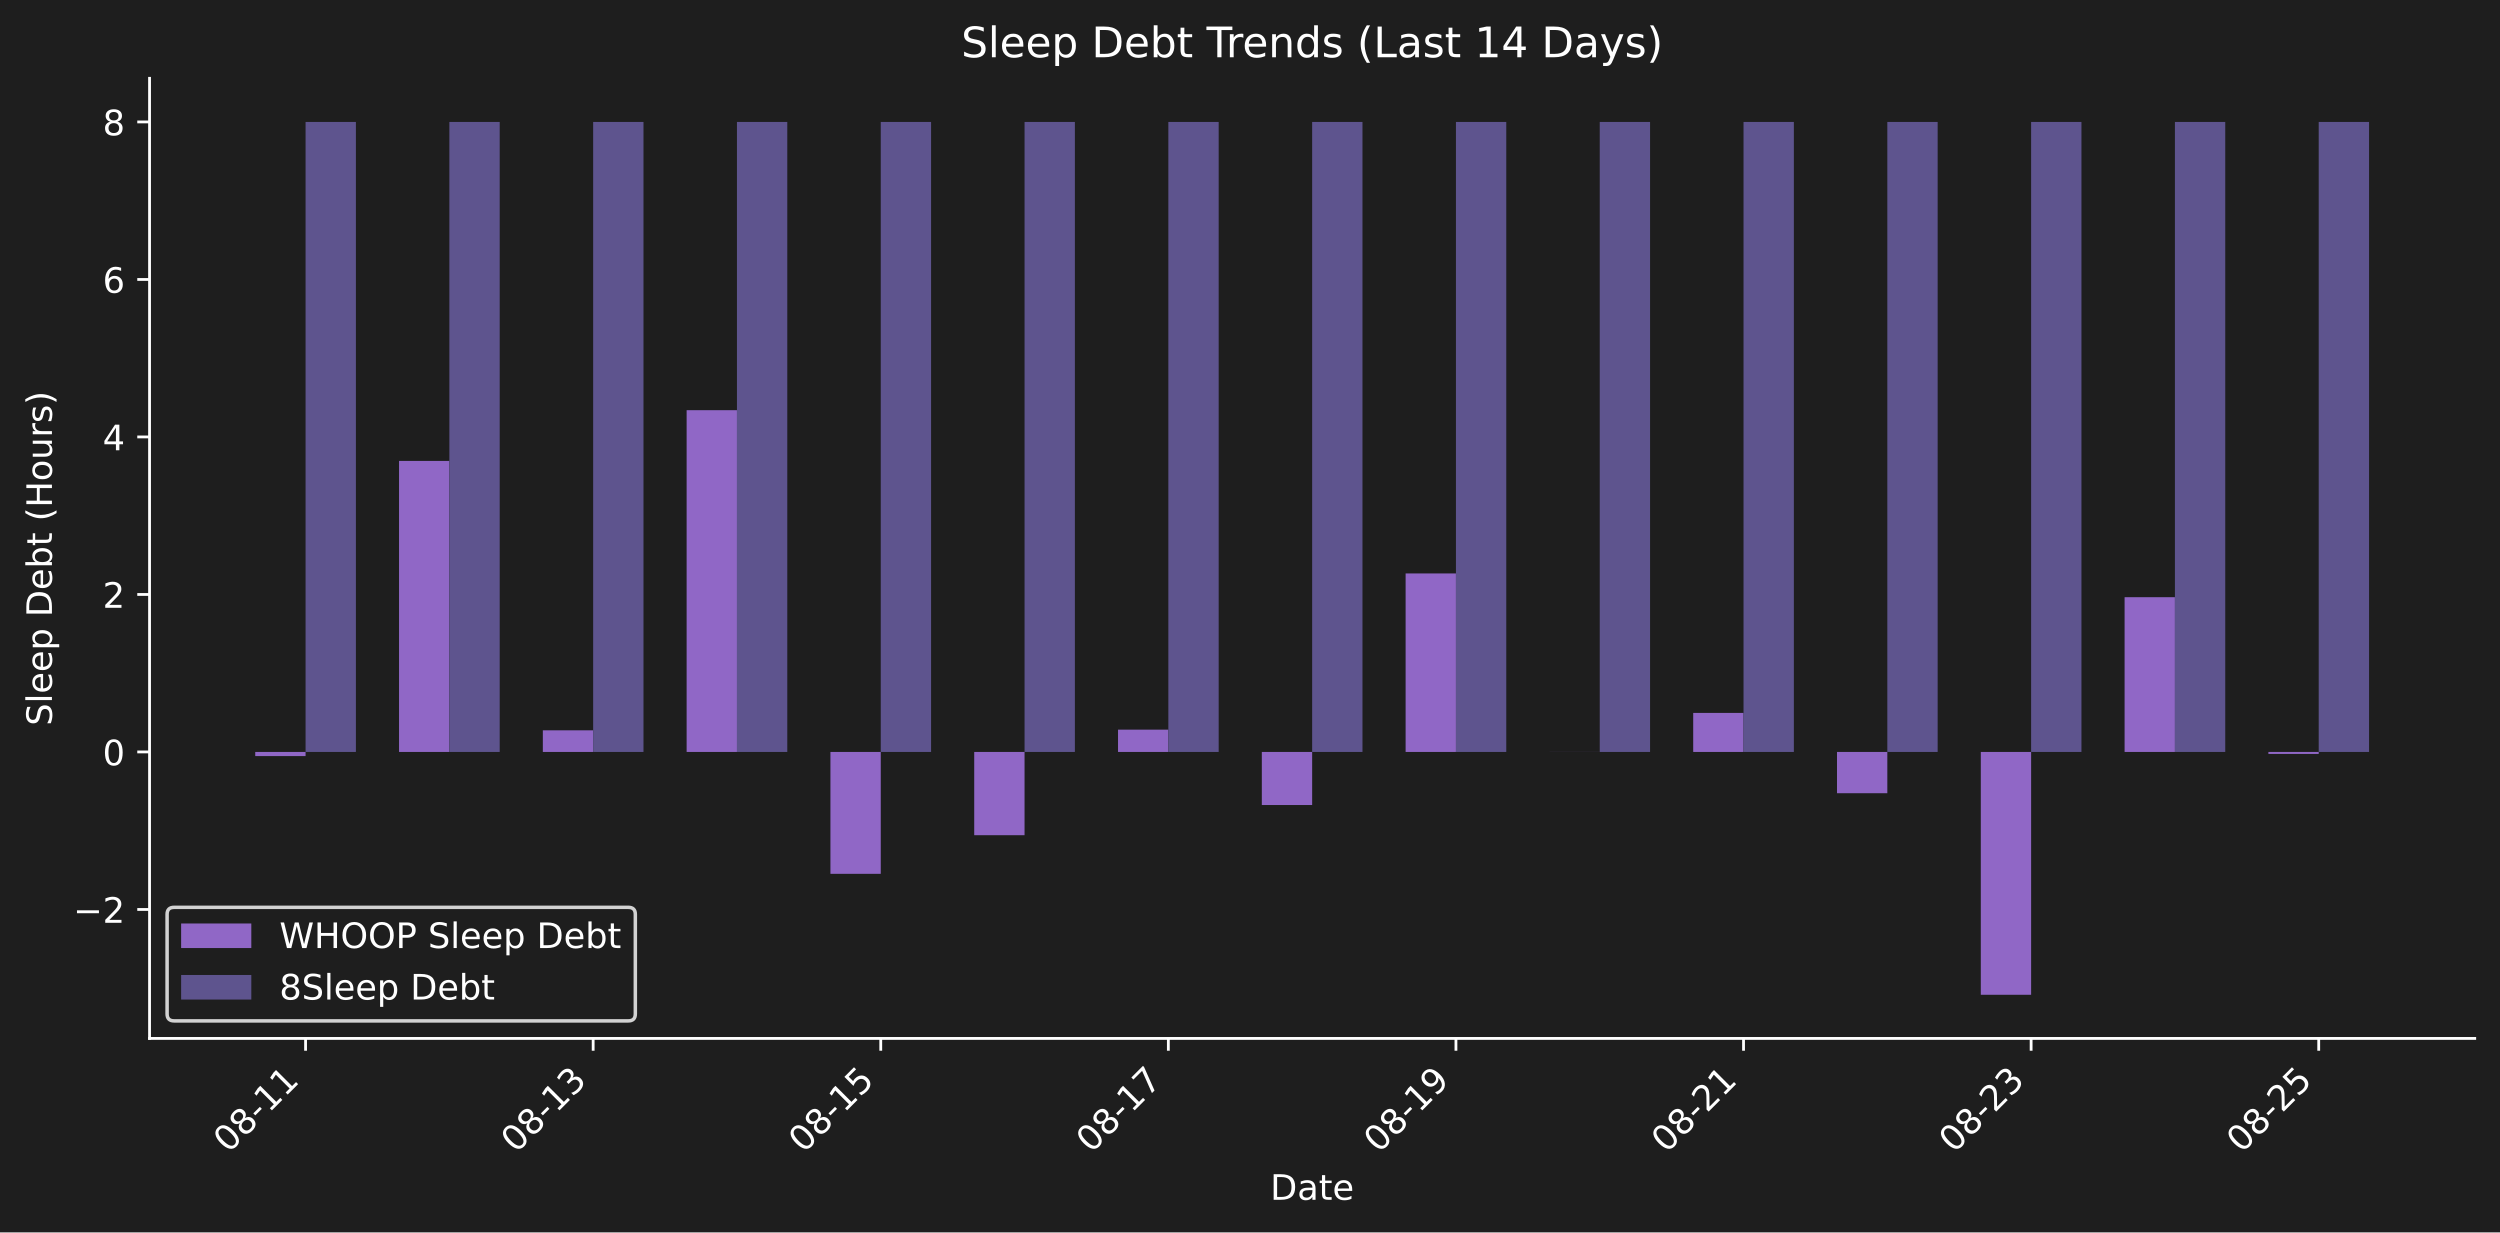
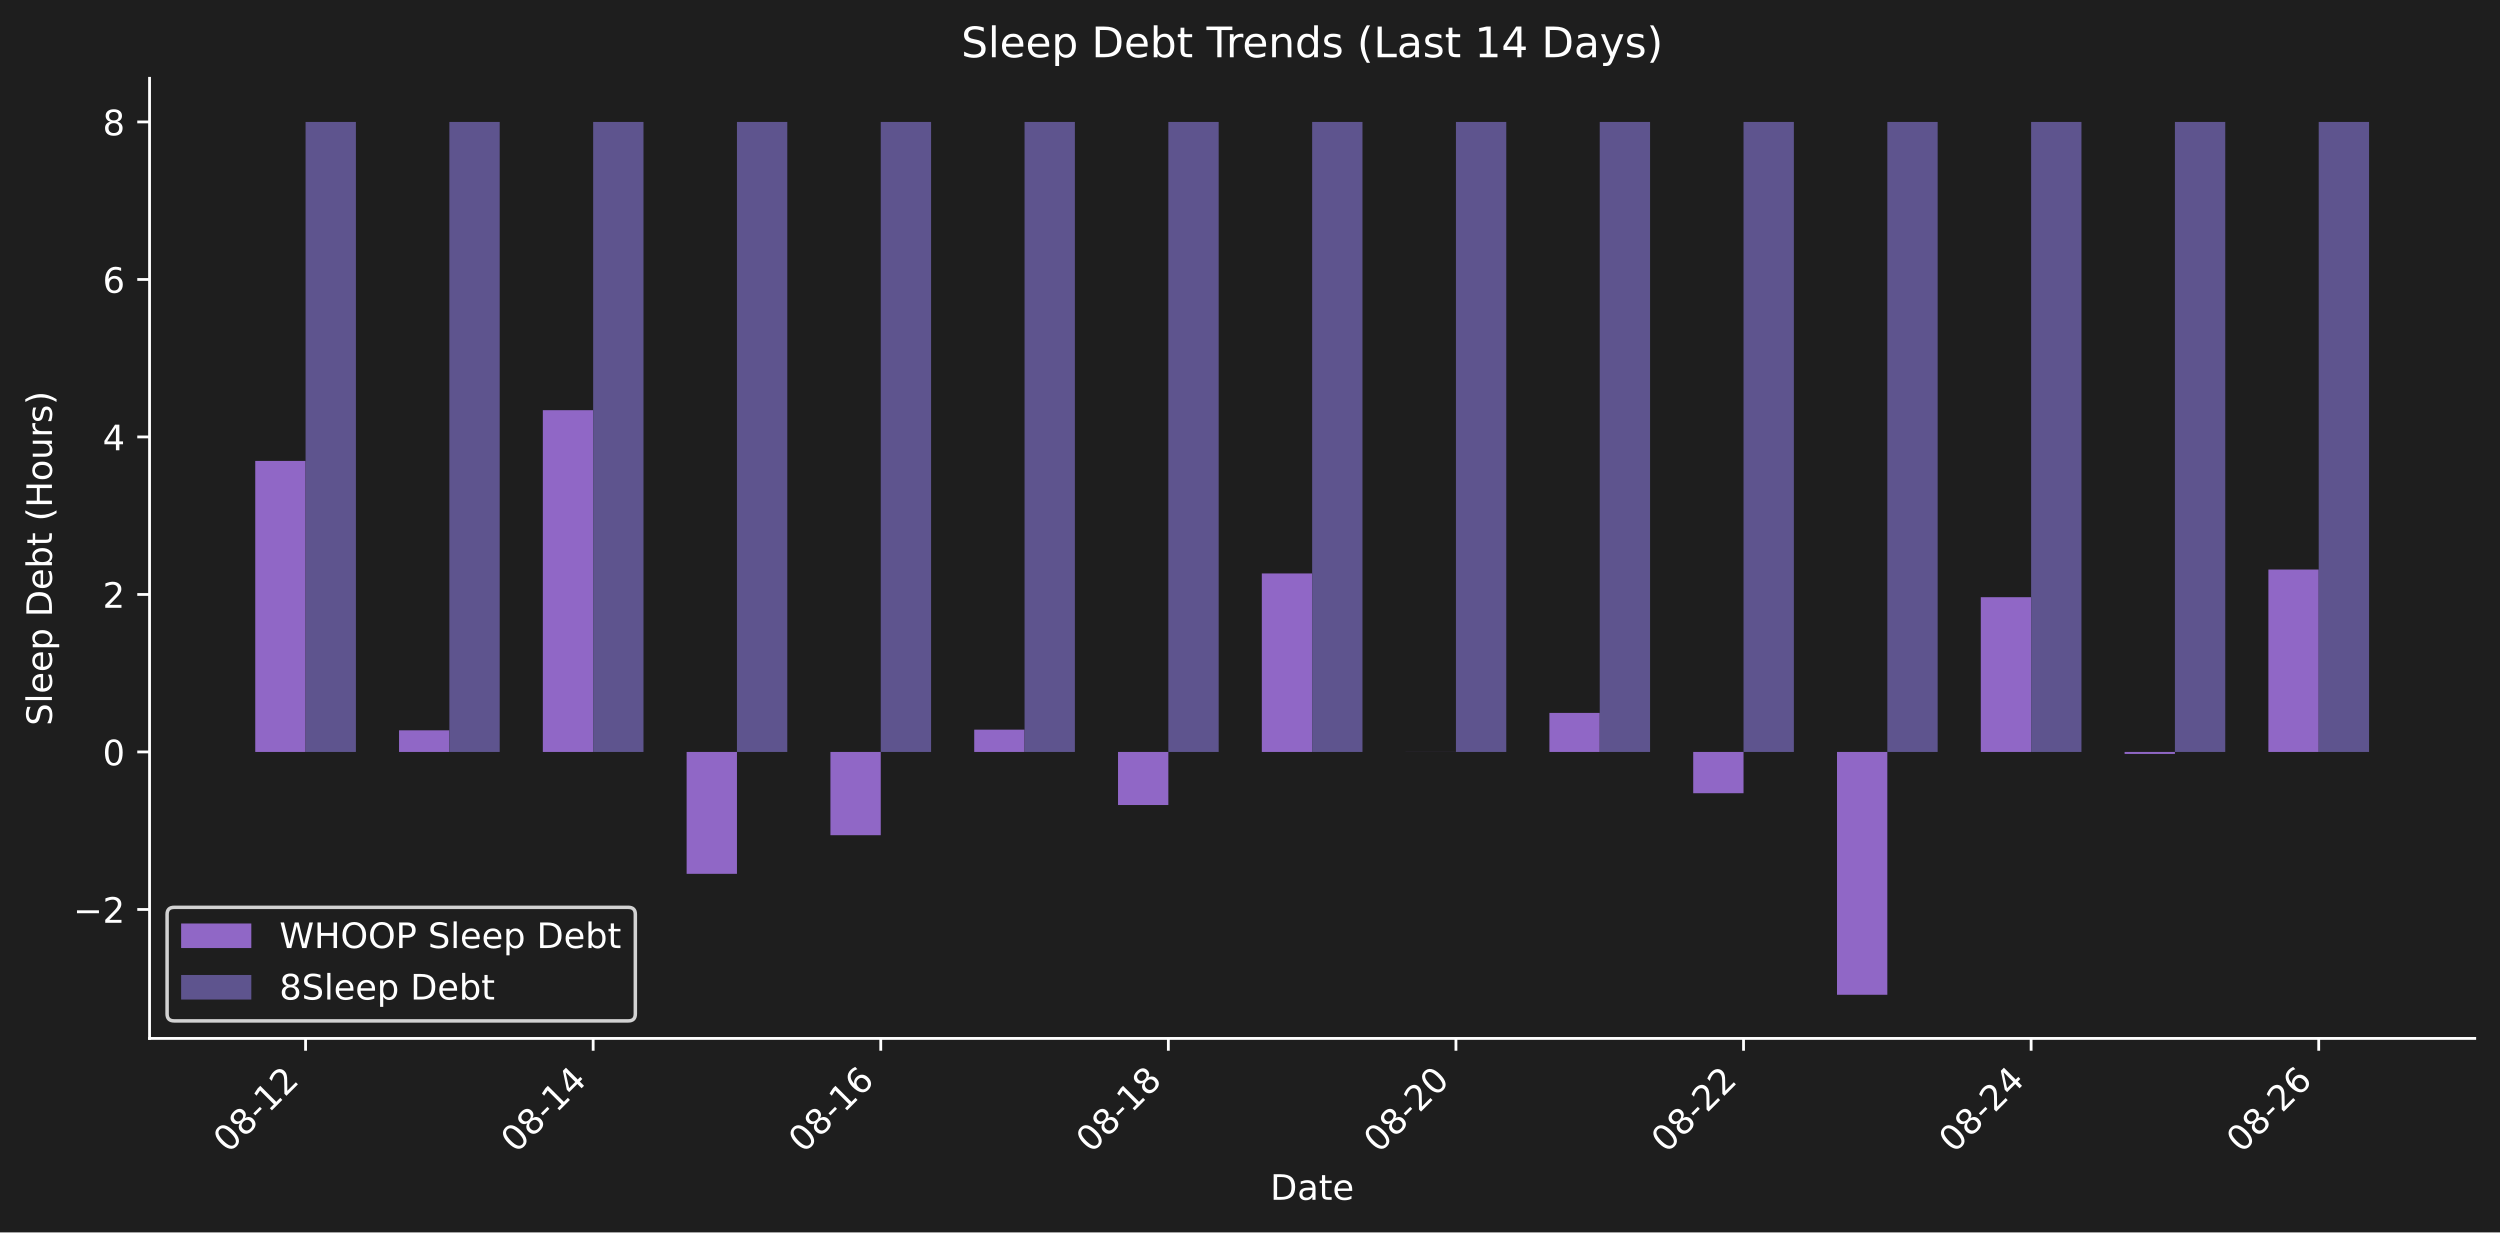
<svg xmlns="http://www.w3.org/2000/svg" xmlns:xlink="http://www.w3.org/1999/xlink" width="712.47pt" height="351.207pt" viewBox="0 0 712.47 351.207" version="1.1">
  <defs>
    <style type="text/css">*{stroke-linejoin: round; stroke-linecap: butt}</style>
  </defs>
  <g id="figure_1">
    <g id="patch_1">
      <path d="M 0 351.207  L 712.47 351.207  L 712.47 0  L 0 0  z " style="fill: #1e1e1e" />
    </g>
    <g id="axes_1">
      <g id="patch_2">
        <path d="M 42.62 295.939  L 705.27 295.939  L 705.27 22.318  L 42.62 22.318  L 42.62 295.939  z " style="fill: none" />
      </g>
      <g id="patch_3">
-         <path d="M 72.741 214.295  L 87.084 214.295  L 87.084 215.473  L 72.741 215.473  z " clip-path="url(#p5f8bb33714)" style="fill: #9067c6" />
+         <path d="M 72.741 214.295  L 87.084 214.295  L 87.084 131.355  L 72.741 131.355  z " clip-path="url(#pcb6e1be2d8)" style="fill: #9067c6" />
      </g>
      <g id="patch_4">
-         <path d="M 113.721 214.295  L 128.064 214.295  L 128.064 131.355  L 113.721 131.355  z " clip-path="url(#p5f8bb33714)" style="fill: #9067c6" />
+         <path d="M 113.721 214.295  L 128.064 214.295  L 128.064 208.131  L 113.721 208.131  z " clip-path="url(#pcb6e1be2d8)" style="fill: #9067c6" />
      </g>
      <g id="patch_5">
-         <path d="M 154.701 214.295  L 169.044 214.295  L 169.044 208.131  L 154.701 208.131  z " clip-path="url(#p5f8bb33714)" style="fill: #9067c6" />
+         <path d="M 154.701 214.295  L 169.044 214.295  L 169.044 116.898  L 154.701 116.898  z " clip-path="url(#pcb6e1be2d8)" style="fill: #9067c6" />
      </g>
      <g id="patch_6">
-         <path d="M 195.681 214.295  L 210.024 214.295  L 210.024 116.898  L 195.681 116.898  z " clip-path="url(#p5f8bb33714)" style="fill: #9067c6" />
+         <path d="M 195.681 214.295  L 210.024 214.295  L 210.024 249.031  L 195.681 249.031  z " clip-path="url(#pcb6e1be2d8)" style="fill: #9067c6" />
      </g>
      <g id="patch_7">
-         <path d="M 236.662 214.295  L 251.005 214.295  L 251.005 249.031  L 236.662 249.031  z " clip-path="url(#p5f8bb33714)" style="fill: #9067c6" />
+         <path d="M 236.662 214.295  L 251.005 214.295  L 251.005 238.023  L 236.662 238.023  z " clip-path="url(#pcb6e1be2d8)" style="fill: #9067c6" />
      </g>
      <g id="patch_8">
-         <path d="M 277.642 214.295  L 291.985 214.295  L 291.985 238.023  L 277.642 238.023  z " clip-path="url(#p5f8bb33714)" style="fill: #9067c6" />
+         <path d="M 277.642 214.295  L 291.985 214.295  L 291.985 207.943  L 277.642 207.943  z " clip-path="url(#pcb6e1be2d8)" style="fill: #9067c6" />
      </g>
      <g id="patch_9">
-         <path d="M 318.622 214.295  L 332.965 214.295  L 332.965 207.943  L 318.622 207.943  z " clip-path="url(#p5f8bb33714)" style="fill: #9067c6" />
+         <path d="M 318.622 214.295  L 332.965 214.295  L 332.965 229.42  L 318.622 229.42  z " clip-path="url(#pcb6e1be2d8)" style="fill: #9067c6" />
      </g>
      <g id="patch_10">
-         <path d="M 359.602 214.295  L 373.945 214.295  L 373.945 229.42  L 359.602 229.42  z " clip-path="url(#p5f8bb33714)" style="fill: #9067c6" />
+         <path d="M 359.602 214.295  L 373.945 214.295  L 373.945 163.424  L 359.602 163.424  z " clip-path="url(#pcb6e1be2d8)" style="fill: #9067c6" />
      </g>
      <g id="patch_11">
-         <path d="M 400.582 214.295  L 414.926 214.295  L 414.926 163.424  L 400.582 163.424  z " clip-path="url(#p5f8bb33714)" style="fill: #9067c6" />
+         <path d="M 400.582 214.295  L 414.926 214.295  L 414.926 214.283  L 400.582 214.283  z " clip-path="url(#pcb6e1be2d8)" style="fill: #9067c6" />
      </g>
      <g id="patch_12">
-         <path d="M 441.563 214.295  L 455.906 214.295  L 455.906 214.283  L 441.563 214.283  z " clip-path="url(#p5f8bb33714)" style="fill: #9067c6" />
+         <path d="M 441.563 214.295  L 455.906 214.295  L 455.906 203.173  L 441.563 203.173  z " clip-path="url(#pcb6e1be2d8)" style="fill: #9067c6" />
      </g>
      <g id="patch_13">
-         <path d="M 482.543 214.295  L 496.886 214.295  L 496.886 203.173  L 482.543 203.173  z " clip-path="url(#p5f8bb33714)" style="fill: #9067c6" />
+         <path d="M 482.543 214.295  L 496.886 214.295  L 496.886 226.059  L 482.543 226.059  z " clip-path="url(#pcb6e1be2d8)" style="fill: #9067c6" />
      </g>
      <g id="patch_14">
-         <path d="M 523.523 214.295  L 537.866 214.295  L 537.866 226.059  L 523.523 226.059  z " clip-path="url(#p5f8bb33714)" style="fill: #9067c6" />
+         <path d="M 523.523 214.295  L 537.866 214.295  L 537.866 283.501  L 523.523 283.501  z " clip-path="url(#pcb6e1be2d8)" style="fill: #9067c6" />
      </g>
      <g id="patch_15">
-         <path d="M 564.503 214.295  L 578.846 214.295  L 578.846 283.501  L 564.503 283.501  z " clip-path="url(#p5f8bb33714)" style="fill: #9067c6" />
+         <path d="M 564.503 214.295  L 578.846 214.295  L 578.846 170.194  L 564.503 170.194  z " clip-path="url(#pcb6e1be2d8)" style="fill: #9067c6" />
      </g>
      <g id="patch_16">
-         <path d="M 605.484 214.295  L 619.827 214.295  L 619.827 170.194  L 605.484 170.194  z " clip-path="url(#p5f8bb33714)" style="fill: #9067c6" />
+         <path d="M 605.484 214.295  L 619.827 214.295  L 619.827 214.862  L 605.484 214.862  z " clip-path="url(#pcb6e1be2d8)" style="fill: #9067c6" />
      </g>
      <g id="patch_17">
-         <path d="M 646.464 214.295  L 660.807 214.295  L 660.807 214.862  L 646.464 214.862  z " clip-path="url(#p5f8bb33714)" style="fill: #9067c6" />
+         <path d="M 646.464 214.295  L 660.807 214.295  L 660.807 162.308  L 646.464 162.308  z " clip-path="url(#pcb6e1be2d8)" style="fill: #9067c6" />
      </g>
      <g id="patch_18">
-         <path d="M 87.084 214.295  L 101.427 214.295  L 101.427 34.755  L 87.084 34.755  z " clip-path="url(#p5f8bb33714)" style="fill: #5e548e" />
+         <path d="M 87.084 214.295  L 101.427 214.295  L 101.427 34.755  L 87.084 34.755  z " clip-path="url(#pcb6e1be2d8)" style="fill: #5e548e" />
      </g>
      <g id="patch_19">
-         <path d="M 128.064 214.295  L 142.407 214.295  L 142.407 34.755  L 128.064 34.755  z " clip-path="url(#p5f8bb33714)" style="fill: #5e548e" />
+         <path d="M 128.064 214.295  L 142.407 214.295  L 142.407 34.755  L 128.064 34.755  z " clip-path="url(#pcb6e1be2d8)" style="fill: #5e548e" />
      </g>
      <g id="patch_20">
-         <path d="M 169.044 214.295  L 183.387 214.295  L 183.387 34.755  L 169.044 34.755  z " clip-path="url(#p5f8bb33714)" style="fill: #5e548e" />
+         <path d="M 169.044 214.295  L 183.387 214.295  L 183.387 34.755  L 169.044 34.755  z " clip-path="url(#pcb6e1be2d8)" style="fill: #5e548e" />
      </g>
      <g id="patch_21">
-         <path d="M 210.024 214.295  L 224.368 214.295  L 224.368 34.755  L 210.024 34.755  z " clip-path="url(#p5f8bb33714)" style="fill: #5e548e" />
+         <path d="M 210.024 214.295  L 224.368 214.295  L 224.368 34.755  L 210.024 34.755  z " clip-path="url(#pcb6e1be2d8)" style="fill: #5e548e" />
      </g>
      <g id="patch_22">
-         <path d="M 251.005 214.295  L 265.348 214.295  L 265.348 34.755  L 251.005 34.755  z " clip-path="url(#p5f8bb33714)" style="fill: #5e548e" />
+         <path d="M 251.005 214.295  L 265.348 214.295  L 265.348 34.755  L 251.005 34.755  z " clip-path="url(#pcb6e1be2d8)" style="fill: #5e548e" />
      </g>
      <g id="patch_23">
-         <path d="M 291.985 214.295  L 306.328 214.295  L 306.328 34.755  L 291.985 34.755  z " clip-path="url(#p5f8bb33714)" style="fill: #5e548e" />
+         <path d="M 291.985 214.295  L 306.328 214.295  L 306.328 34.755  L 291.985 34.755  z " clip-path="url(#pcb6e1be2d8)" style="fill: #5e548e" />
      </g>
      <g id="patch_24">
-         <path d="M 332.965 214.295  L 347.308 214.295  L 347.308 34.755  L 332.965 34.755  z " clip-path="url(#p5f8bb33714)" style="fill: #5e548e" />
+         <path d="M 332.965 214.295  L 347.308 214.295  L 347.308 34.755  L 332.965 34.755  z " clip-path="url(#pcb6e1be2d8)" style="fill: #5e548e" />
      </g>
      <g id="patch_25">
-         <path d="M 373.945 214.295  L 388.288 214.295  L 388.288 34.755  L 373.945 34.755  z " clip-path="url(#p5f8bb33714)" style="fill: #5e548e" />
+         <path d="M 373.945 214.295  L 388.288 214.295  L 388.288 34.755  L 373.945 34.755  z " clip-path="url(#pcb6e1be2d8)" style="fill: #5e548e" />
      </g>
      <g id="patch_26">
-         <path d="M 414.926 214.295  L 429.269 214.295  L 429.269 34.755  L 414.926 34.755  z " clip-path="url(#p5f8bb33714)" style="fill: #5e548e" />
+         <path d="M 414.926 214.295  L 429.269 214.295  L 429.269 34.755  L 414.926 34.755  z " clip-path="url(#pcb6e1be2d8)" style="fill: #5e548e" />
      </g>
      <g id="patch_27">
-         <path d="M 455.906 214.295  L 470.249 214.295  L 470.249 34.755  L 455.906 34.755  z " clip-path="url(#p5f8bb33714)" style="fill: #5e548e" />
+         <path d="M 455.906 214.295  L 470.249 214.295  L 470.249 34.755  L 455.906 34.755  z " clip-path="url(#pcb6e1be2d8)" style="fill: #5e548e" />
      </g>
      <g id="patch_28">
-         <path d="M 496.886 214.295  L 511.229 214.295  L 511.229 34.755  L 496.886 34.755  z " clip-path="url(#p5f8bb33714)" style="fill: #5e548e" />
+         <path d="M 496.886 214.295  L 511.229 214.295  L 511.229 34.755  L 496.886 34.755  z " clip-path="url(#pcb6e1be2d8)" style="fill: #5e548e" />
      </g>
      <g id="patch_29">
-         <path d="M 537.866 214.295  L 552.209 214.295  L 552.209 34.755  L 537.866 34.755  z " clip-path="url(#p5f8bb33714)" style="fill: #5e548e" />
+         <path d="M 537.866 214.295  L 552.209 214.295  L 552.209 34.755  L 537.866 34.755  z " clip-path="url(#pcb6e1be2d8)" style="fill: #5e548e" />
      </g>
      <g id="patch_30">
-         <path d="M 578.846 214.295  L 593.189 214.295  L 593.189 34.755  L 578.846 34.755  z " clip-path="url(#p5f8bb33714)" style="fill: #5e548e" />
+         <path d="M 578.846 214.295  L 593.189 214.295  L 593.189 34.755  L 578.846 34.755  z " clip-path="url(#pcb6e1be2d8)" style="fill: #5e548e" />
      </g>
      <g id="patch_31">
-         <path d="M 619.827 214.295  L 634.17 214.295  L 634.17 34.755  L 619.827 34.755  z " clip-path="url(#p5f8bb33714)" style="fill: #5e548e" />
+         <path d="M 619.827 214.295  L 634.17 214.295  L 634.17 34.755  L 619.827 34.755  z " clip-path="url(#pcb6e1be2d8)" style="fill: #5e548e" />
      </g>
      <g id="patch_32">
-         <path d="M 660.807 214.295  L 675.15 214.295  L 675.15 34.755  L 660.807 34.755  z " clip-path="url(#p5f8bb33714)" style="fill: #5e548e" />
+         <path d="M 660.807 214.295  L 675.15 214.295  L 675.15 34.755  L 660.807 34.755  z " clip-path="url(#pcb6e1be2d8)" style="fill: #5e548e" />
      </g>
      <g id="matplotlib.axis_1">
        <g id="xtick_1">
          <g id="line2d_1">
            <defs>
-               <path id="m87fad94d06" d="M 0 0  L 0 3.5  " style="stroke: #ffffff; stroke-width: 0.8" />
+               <path id="m018276b0e9" d="M 0 0  L 0 3.5  " style="stroke: #ffffff; stroke-width: 0.8" />
            </defs>
            <g>
-               <use xlink:href="#m87fad94d06" x="87.084" y="295.939" style="fill: #ffffff; stroke: #ffffff; stroke-width: 0.8" />
+               <use xlink:href="#m018276b0e9" x="87.084" y="295.939" style="fill: #ffffff; stroke: #ffffff; stroke-width: 0.8" />
            </g>
          </g>
          <g id="text_1">
            <g style="fill: #ffffff" transform="translate(65.0663 328.8584) rotate(-45) scale(0.1 -0.1)">
              <defs>
                <path id="DejaVuSans-30" d="M 2034 4250  Q 1547 4250 1301 3770  Q 1056 3291 1056 2328  Q 1056 1369 1301 889  Q 1547 409 2034 409  Q 2525 409 2770 889  Q 3016 1369 3016 2328  Q 3016 3291 2770 3770  Q 2525 4250 2034 4250  z M 2034 4750  Q 2819 4750 3233 4129  Q 3647 3509 3647 2328  Q 3647 1150 3233 529  Q 2819 -91 2034 -91  Q 1250 -91 836 529  Q 422 1150 422 2328  Q 422 3509 836 4129  Q 1250 4750 2034 4750  z " transform="scale(0.015625)" />
                <path id="DejaVuSans-38" d="M 2034 2216  Q 1584 2216 1326 1975  Q 1069 1734 1069 1313  Q 1069 891 1326 650  Q 1584 409 2034 409  Q 2484 409 2743 651  Q 3003 894 3003 1313  Q 3003 1734 2745 1975  Q 2488 2216 2034 2216  z M 1403 2484  Q 997 2584 770 2862  Q 544 3141 544 3541  Q 544 4100 942 4425  Q 1341 4750 2034 4750  Q 2731 4750 3128 4425  Q 3525 4100 3525 3541  Q 3525 3141 3298 2862  Q 3072 2584 2669 2484  Q 3125 2378 3379 2068  Q 3634 1759 3634 1313  Q 3634 634 3220 271  Q 2806 -91 2034 -91  Q 1263 -91 848 271  Q 434 634 434 1313  Q 434 1759 690 2068  Q 947 2378 1403 2484  z M 1172 3481  Q 1172 3119 1398 2916  Q 1625 2713 2034 2713  Q 2441 2713 2670 2916  Q 2900 3119 2900 3481  Q 2900 3844 2670 4047  Q 2441 4250 2034 4250  Q 1625 4250 1398 4047  Q 1172 3844 1172 3481  z " transform="scale(0.015625)" />
                <path id="DejaVuSans-2d" d="M 313 2009  L 1997 2009  L 1997 1497  L 313 1497  L 313 2009  z " transform="scale(0.015625)" />
                <path id="DejaVuSans-31" d="M 794 531  L 1825 531  L 1825 4091  L 703 3866  L 703 4441  L 1819 4666  L 2450 4666  L 2450 531  L 3481 531  L 3481 0  L 794 0  L 794 531  z " transform="scale(0.015625)" />
+                 <path id="DejaVuSans-32" d="M 1228 531  L 3431 531  L 3431 0  L 469 0  L 469 531  Q 828 903 1448 1529  Q 2069 2156 2228 2338  Q 2531 2678 2651 2914  Q 2772 3150 2772 3378  Q 2772 3750 2511 3984  Q 2250 4219 1831 4219  Q 1534 4219 1204 4116  Q 875 4013 500 3803  L 500 4441  Q 881 4594 1212 4672  Q 1544 4750 1819 4750  Q 2544 4750 2975 4387  Q 3406 4025 3406 3419  Q 3406 3131 3298 2873  Q 3191 2616 2906 2266  Q 2828 2175 2409 1742  Q 1991 1309 1228 531  z " transform="scale(0.015625)" />
              </defs>
              <use xlink:href="#DejaVuSans-30" />
              <use xlink:href="#DejaVuSans-38" transform="translate(63.62305 0)" />
              <use xlink:href="#DejaVuSans-2d" transform="translate(127.2461 0)" />
              <use xlink:href="#DejaVuSans-31" transform="translate(163.3301 0)" />
-               <use xlink:href="#DejaVuSans-31" transform="translate(226.9531 0)" />
+               <use xlink:href="#DejaVuSans-32" transform="translate(226.9531 0)" />
            </g>
          </g>
        </g>
        <g id="xtick_2">
          <g id="line2d_2">
            <g>
-               <use xlink:href="#m87fad94d06" x="169.044" y="295.939" style="fill: #ffffff; stroke: #ffffff; stroke-width: 0.8" />
+               <use xlink:href="#m018276b0e9" x="169.044" y="295.939" style="fill: #ffffff; stroke: #ffffff; stroke-width: 0.8" />
            </g>
          </g>
          <g id="text_2">
            <g style="fill: #ffffff" transform="translate(147.0267 328.8584) rotate(-45) scale(0.1 -0.1)">
              <defs>
-                 <path id="DejaVuSans-33" d="M 2597 2516  Q 3050 2419 3304 2112  Q 3559 1806 3559 1356  Q 3559 666 3084 287  Q 2609 -91 1734 -91  Q 1441 -91 1130 -33  Q 819 25 488 141  L 488 750  Q 750 597 1062 519  Q 1375 441 1716 441  Q 2309 441 2620 675  Q 2931 909 2931 1356  Q 2931 1769 2642 2001  Q 2353 2234 1838 2234  L 1294 2234  L 1294 2753  L 1863 2753  Q 2328 2753 2575 2939  Q 2822 3125 2822 3475  Q 2822 3834 2567 4026  Q 2313 4219 1838 4219  Q 1578 4219 1281 4162  Q 984 4106 628 3988  L 628 4550  Q 988 4650 1302 4700  Q 1616 4750 1894 4750  Q 2613 4750 3031 4423  Q 3450 4097 3450 3541  Q 3450 3153 3228 2886  Q 3006 2619 2597 2516  z " transform="scale(0.015625)" />
+                 <path id="DejaVuSans-34" d="M 2419 4116  L 825 1625  L 2419 1625  L 2419 4116  z M 2253 4666  L 3047 4666  L 3047 1625  L 3713 1625  L 3713 1100  L 3047 1100  L 3047 0  L 2419 0  L 2419 1100  L 313 1100  L 313 1709  L 2253 4666  z " transform="scale(0.015625)" />
              </defs>
              <use xlink:href="#DejaVuSans-30" />
              <use xlink:href="#DejaVuSans-38" transform="translate(63.62305 0)" />
              <use xlink:href="#DejaVuSans-2d" transform="translate(127.2461 0)" />
              <use xlink:href="#DejaVuSans-31" transform="translate(163.3301 0)" />
-               <use xlink:href="#DejaVuSans-33" transform="translate(226.9531 0)" />
+               <use xlink:href="#DejaVuSans-34" transform="translate(226.9531 0)" />
            </g>
          </g>
        </g>
        <g id="xtick_3">
          <g id="line2d_3">
            <g>
-               <use xlink:href="#m87fad94d06" x="251.005" y="295.939" style="fill: #ffffff; stroke: #ffffff; stroke-width: 0.8" />
+               <use xlink:href="#m018276b0e9" x="251.005" y="295.939" style="fill: #ffffff; stroke: #ffffff; stroke-width: 0.8" />
            </g>
          </g>
          <g id="text_3">
            <g style="fill: #ffffff" transform="translate(228.9871 328.8584) rotate(-45) scale(0.1 -0.1)">
              <defs>
-                 <path id="DejaVuSans-35" d="M 691 4666  L 3169 4666  L 3169 4134  L 1269 4134  L 1269 2991  Q 1406 3038 1543 3061  Q 1681 3084 1819 3084  Q 2600 3084 3056 2656  Q 3513 2228 3513 1497  Q 3513 744 3044 326  Q 2575 -91 1722 -91  Q 1428 -91 1123 -41  Q 819 9 494 109  L 494 744  Q 775 591 1075 516  Q 1375 441 1709 441  Q 2250 441 2565 725  Q 2881 1009 2881 1497  Q 2881 1984 2565 2268  Q 2250 2553 1709 2553  Q 1456 2553 1204 2497  Q 953 2441 691 2322  L 691 4666  z " transform="scale(0.015625)" />
+                 <path id="DejaVuSans-36" d="M 2113 2584  Q 1688 2584 1439 2293  Q 1191 2003 1191 1497  Q 1191 994 1439 701  Q 1688 409 2113 409  Q 2538 409 2786 701  Q 3034 994 3034 1497  Q 3034 2003 2786 2293  Q 2538 2584 2113 2584  z M 3366 4563  L 3366 3988  Q 3128 4100 2886 4159  Q 2644 4219 2406 4219  Q 1781 4219 1451 3797  Q 1122 3375 1075 2522  Q 1259 2794 1537 2939  Q 1816 3084 2150 3084  Q 2853 3084 3261 2657  Q 3669 2231 3669 1497  Q 3669 778 3244 343  Q 2819 -91 2113 -91  Q 1303 -91 875 529  Q 447 1150 447 2328  Q 447 3434 972 4092  Q 1497 4750 2381 4750  Q 2619 4750 2861 4703  Q 3103 4656 3366 4563  z " transform="scale(0.015625)" />
              </defs>
              <use xlink:href="#DejaVuSans-30" />
              <use xlink:href="#DejaVuSans-38" transform="translate(63.62305 0)" />
              <use xlink:href="#DejaVuSans-2d" transform="translate(127.2461 0)" />
              <use xlink:href="#DejaVuSans-31" transform="translate(163.3301 0)" />
-               <use xlink:href="#DejaVuSans-35" transform="translate(226.9531 0)" />
+               <use xlink:href="#DejaVuSans-36" transform="translate(226.9531 0)" />
            </g>
          </g>
        </g>
        <g id="xtick_4">
          <g id="line2d_4">
            <g>
-               <use xlink:href="#m87fad94d06" x="332.965" y="295.939" style="fill: #ffffff; stroke: #ffffff; stroke-width: 0.8" />
+               <use xlink:href="#m018276b0e9" x="332.965" y="295.939" style="fill: #ffffff; stroke: #ffffff; stroke-width: 0.8" />
            </g>
          </g>
          <g id="text_4">
            <g style="fill: #ffffff" transform="translate(310.9476 328.8584) rotate(-45) scale(0.1 -0.1)">
-               <defs>
-                 <path id="DejaVuSans-37" d="M 525 4666  L 3525 4666  L 3525 4397  L 1831 0  L 1172 0  L 2766 4134  L 525 4134  L 525 4666  z " transform="scale(0.015625)" />
-               </defs>
              <use xlink:href="#DejaVuSans-30" />
              <use xlink:href="#DejaVuSans-38" transform="translate(63.62305 0)" />
              <use xlink:href="#DejaVuSans-2d" transform="translate(127.2461 0)" />
              <use xlink:href="#DejaVuSans-31" transform="translate(163.3301 0)" />
-               <use xlink:href="#DejaVuSans-37" transform="translate(226.9531 0)" />
+               <use xlink:href="#DejaVuSans-38" transform="translate(226.9531 0)" />
            </g>
          </g>
        </g>
        <g id="xtick_5">
          <g id="line2d_5">
            <g>
-               <use xlink:href="#m87fad94d06" x="414.926" y="295.939" style="fill: #ffffff; stroke: #ffffff; stroke-width: 0.8" />
+               <use xlink:href="#m018276b0e9" x="414.926" y="295.939" style="fill: #ffffff; stroke: #ffffff; stroke-width: 0.8" />
            </g>
          </g>
          <g id="text_5">
            <g style="fill: #ffffff" transform="translate(392.908 328.8584) rotate(-45) scale(0.1 -0.1)">
-               <defs>
-                 <path id="DejaVuSans-39" d="M 703 97  L 703 672  Q 941 559 1184 500  Q 1428 441 1663 441  Q 2288 441 2617 861  Q 2947 1281 2994 2138  Q 2813 1869 2534 1725  Q 2256 1581 1919 1581  Q 1219 1581 811 2004  Q 403 2428 403 3163  Q 403 3881 828 4315  Q 1253 4750 1959 4750  Q 2769 4750 3195 4129  Q 3622 3509 3622 2328  Q 3622 1225 3098 567  Q 2575 -91 1691 -91  Q 1453 -91 1209 -44  Q 966 3 703 97  z M 1959 2075  Q 2384 2075 2632 2365  Q 2881 2656 2881 3163  Q 2881 3666 2632 3958  Q 2384 4250 1959 4250  Q 1534 4250 1286 3958  Q 1038 3666 1038 3163  Q 1038 2656 1286 2365  Q 1534 2075 1959 2075  z " transform="scale(0.015625)" />
-               </defs>
-               <use xlink:href="#DejaVuSans-30" />
-               <use xlink:href="#DejaVuSans-38" transform="translate(63.62305 0)" />
-               <use xlink:href="#DejaVuSans-2d" transform="translate(127.2461 0)" />
-               <use xlink:href="#DejaVuSans-31" transform="translate(163.3301 0)" />
-               <use xlink:href="#DejaVuSans-39" transform="translate(226.9531 0)" />
+               <use xlink:href="#DejaVuSans-30" />
+               <use xlink:href="#DejaVuSans-38" transform="translate(63.62305 0)" />
+               <use xlink:href="#DejaVuSans-2d" transform="translate(127.2461 0)" />
+               <use xlink:href="#DejaVuSans-32" transform="translate(163.3301 0)" />
+               <use xlink:href="#DejaVuSans-30" transform="translate(226.9531 0)" />
            </g>
          </g>
        </g>
        <g id="xtick_6">
          <g id="line2d_6">
            <g>
-               <use xlink:href="#m87fad94d06" x="496.886" y="295.939" style="fill: #ffffff; stroke: #ffffff; stroke-width: 0.8" />
+               <use xlink:href="#m018276b0e9" x="496.886" y="295.939" style="fill: #ffffff; stroke: #ffffff; stroke-width: 0.8" />
            </g>
          </g>
          <g id="text_6">
            <g style="fill: #ffffff" transform="translate(474.8684 328.8584) rotate(-45) scale(0.1 -0.1)">
-               <defs>
-                 <path id="DejaVuSans-32" d="M 1228 531  L 3431 531  L 3431 0  L 469 0  L 469 531  Q 828 903 1448 1529  Q 2069 2156 2228 2338  Q 2531 2678 2651 2914  Q 2772 3150 2772 3378  Q 2772 3750 2511 3984  Q 2250 4219 1831 4219  Q 1534 4219 1204 4116  Q 875 4013 500 3803  L 500 4441  Q 881 4594 1212 4672  Q 1544 4750 1819 4750  Q 2544 4750 2975 4387  Q 3406 4025 3406 3419  Q 3406 3131 3298 2873  Q 3191 2616 2906 2266  Q 2828 2175 2409 1742  Q 1991 1309 1228 531  z " transform="scale(0.015625)" />
-               </defs>
              <use xlink:href="#DejaVuSans-30" />
              <use xlink:href="#DejaVuSans-38" transform="translate(63.62305 0)" />
              <use xlink:href="#DejaVuSans-2d" transform="translate(127.2461 0)" />
              <use xlink:href="#DejaVuSans-32" transform="translate(163.3301 0)" />
-               <use xlink:href="#DejaVuSans-31" transform="translate(226.9531 0)" />
+               <use xlink:href="#DejaVuSans-32" transform="translate(226.9531 0)" />
            </g>
          </g>
        </g>
        <g id="xtick_7">
          <g id="line2d_7">
            <g>
-               <use xlink:href="#m87fad94d06" x="578.846" y="295.939" style="fill: #ffffff; stroke: #ffffff; stroke-width: 0.8" />
+               <use xlink:href="#m018276b0e9" x="578.846" y="295.939" style="fill: #ffffff; stroke: #ffffff; stroke-width: 0.8" />
            </g>
          </g>
          <g id="text_7">
            <g style="fill: #ffffff" transform="translate(556.8288 328.8584) rotate(-45) scale(0.1 -0.1)">
              <use xlink:href="#DejaVuSans-30" />
              <use xlink:href="#DejaVuSans-38" transform="translate(63.62305 0)" />
              <use xlink:href="#DejaVuSans-2d" transform="translate(127.2461 0)" />
              <use xlink:href="#DejaVuSans-32" transform="translate(163.3301 0)" />
-               <use xlink:href="#DejaVuSans-33" transform="translate(226.9531 0)" />
+               <use xlink:href="#DejaVuSans-34" transform="translate(226.9531 0)" />
            </g>
          </g>
        </g>
        <g id="xtick_8">
          <g id="line2d_8">
            <g>
-               <use xlink:href="#m87fad94d06" x="660.807" y="295.939" style="fill: #ffffff; stroke: #ffffff; stroke-width: 0.8" />
+               <use xlink:href="#m018276b0e9" x="660.807" y="295.939" style="fill: #ffffff; stroke: #ffffff; stroke-width: 0.8" />
            </g>
          </g>
          <g id="text_8">
            <g style="fill: #ffffff" transform="translate(638.7892 328.8584) rotate(-45) scale(0.1 -0.1)">
              <use xlink:href="#DejaVuSans-30" />
              <use xlink:href="#DejaVuSans-38" transform="translate(63.62305 0)" />
              <use xlink:href="#DejaVuSans-2d" transform="translate(127.2461 0)" />
              <use xlink:href="#DejaVuSans-32" transform="translate(163.3301 0)" />
-               <use xlink:href="#DejaVuSans-35" transform="translate(226.9531 0)" />
+               <use xlink:href="#DejaVuSans-36" transform="translate(226.9531 0)" />
            </g>
          </g>
        </g>
        <g id="text_9">
          <g style="fill: #ffffff" transform="translate(361.9945 341.9274) scale(0.1 -0.1)">
            <defs>
              <path id="DejaVuSans-44" d="M 1259 4147  L 1259 519  L 2022 519  Q 2988 519 3436 956  Q 3884 1394 3884 2338  Q 3884 3275 3436 3711  Q 2988 4147 2022 4147  L 1259 4147  z M 628 4666  L 1925 4666  Q 3281 4666 3915 4102  Q 4550 3538 4550 2338  Q 4550 1131 3912 565  Q 3275 0 1925 0  L 628 0  L 628 4666  z " transform="scale(0.015625)" />
              <path id="DejaVuSans-61" d="M 2194 1759  Q 1497 1759 1228 1600  Q 959 1441 959 1056  Q 959 750 1161 570  Q 1363 391 1709 391  Q 2188 391 2477 730  Q 2766 1069 2766 1631  L 2766 1759  L 2194 1759  z M 3341 1997  L 3341 0  L 2766 0  L 2766 531  Q 2569 213 2275 61  Q 1981 -91 1556 -91  Q 1019 -91 701 211  Q 384 513 384 1019  Q 384 1609 779 1909  Q 1175 2209 1959 2209  L 2766 2209  L 2766 2266  Q 2766 2663 2505 2880  Q 2244 3097 1772 3097  Q 1472 3097 1187 3025  Q 903 2953 641 2809  L 641 3341  Q 956 3463 1253 3523  Q 1550 3584 1831 3584  Q 2591 3584 2966 3190  Q 3341 2797 3341 1997  z " transform="scale(0.015625)" />
              <path id="DejaVuSans-74" d="M 1172 4494  L 1172 3500  L 2356 3500  L 2356 3053  L 1172 3053  L 1172 1153  Q 1172 725 1289 603  Q 1406 481 1766 481  L 2356 481  L 2356 0  L 1766 0  Q 1100 0 847 248  Q 594 497 594 1153  L 594 3053  L 172 3053  L 172 3500  L 594 3500  L 594 4494  L 1172 4494  z " transform="scale(0.015625)" />
              <path id="DejaVuSans-65" d="M 3597 1894  L 3597 1613  L 953 1613  Q 991 1019 1311 708  Q 1631 397 2203 397  Q 2534 397 2845 478  Q 3156 559 3463 722  L 3463 178  Q 3153 47 2828 -22  Q 2503 -91 2169 -91  Q 1331 -91 842 396  Q 353 884 353 1716  Q 353 2575 817 3079  Q 1281 3584 2069 3584  Q 2775 3584 3186 3129  Q 3597 2675 3597 1894  z M 3022 2063  Q 3016 2534 2758 2815  Q 2500 3097 2075 3097  Q 1594 3097 1305 2825  Q 1016 2553 972 2059  L 3022 2063  z " transform="scale(0.015625)" />
            </defs>
            <use xlink:href="#DejaVuSans-44" />
            <use xlink:href="#DejaVuSans-61" transform="translate(77.00195 0)" />
            <use xlink:href="#DejaVuSans-74" transform="translate(138.2812 0)" />
            <use xlink:href="#DejaVuSans-65" transform="translate(177.4902 0)" />
          </g>
        </g>
      </g>
      <g id="matplotlib.axis_2">
        <g id="ytick_1">
          <g id="line2d_9">
            <defs>
-               <path id="m7016cc9f90" d="M 0 0  L -3.5 0  " style="stroke: #ffffff; stroke-width: 0.8" />
+               <path id="m5065e35865" d="M 0 0  L -3.5 0  " style="stroke: #ffffff; stroke-width: 0.8" />
            </defs>
            <g>
-               <use xlink:href="#m7016cc9f90" x="42.62" y="259.18" style="fill: #ffffff; stroke: #ffffff; stroke-width: 0.8" />
+               <use xlink:href="#m5065e35865" x="42.62" y="259.18" style="fill: #ffffff; stroke: #ffffff; stroke-width: 0.8" />
            </g>
          </g>
          <g id="text_10">
            <g style="fill: #ffffff" transform="translate(20.87813 262.979) scale(0.1 -0.1)">
              <defs>
                <path id="DejaVuSans-2212" d="M 678 2272  L 4684 2272  L 4684 1741  L 678 1741  L 678 2272  z " transform="scale(0.015625)" />
              </defs>
              <use xlink:href="#DejaVuSans-2212" />
              <use xlink:href="#DejaVuSans-32" transform="translate(83.78906 0)" />
            </g>
          </g>
        </g>
        <g id="ytick_2">
          <g id="line2d_10">
            <g>
-               <use xlink:href="#m7016cc9f90" x="42.62" y="214.295" style="fill: #ffffff; stroke: #ffffff; stroke-width: 0.8" />
+               <use xlink:href="#m5065e35865" x="42.62" y="214.295" style="fill: #ffffff; stroke: #ffffff; stroke-width: 0.8" />
            </g>
          </g>
          <g id="text_11">
            <g style="fill: #ffffff" transform="translate(29.25781 218.0941) scale(0.1 -0.1)">
              <use xlink:href="#DejaVuSans-30" />
            </g>
          </g>
        </g>
        <g id="ytick_3">
          <g id="line2d_11">
            <g>
-               <use xlink:href="#m7016cc9f90" x="42.62" y="169.41" style="fill: #ffffff; stroke: #ffffff; stroke-width: 0.8" />
+               <use xlink:href="#m5065e35865" x="42.62" y="169.41" style="fill: #ffffff; stroke: #ffffff; stroke-width: 0.8" />
            </g>
          </g>
          <g id="text_12">
            <g style="fill: #ffffff" transform="translate(29.25781 173.2092) scale(0.1 -0.1)">
              <use xlink:href="#DejaVuSans-32" />
            </g>
          </g>
        </g>
        <g id="ytick_4">
          <g id="line2d_12">
            <g>
-               <use xlink:href="#m7016cc9f90" x="42.62" y="124.525" style="fill: #ffffff; stroke: #ffffff; stroke-width: 0.8" />
+               <use xlink:href="#m5065e35865" x="42.62" y="124.525" style="fill: #ffffff; stroke: #ffffff; stroke-width: 0.8" />
            </g>
          </g>
          <g id="text_13">
            <g style="fill: #ffffff" transform="translate(29.25781 128.3244) scale(0.1 -0.1)">
-               <defs>
-                 <path id="DejaVuSans-34" d="M 2419 4116  L 825 1625  L 2419 1625  L 2419 4116  z M 2253 4666  L 3047 4666  L 3047 1625  L 3713 1625  L 3713 1100  L 3047 1100  L 3047 0  L 2419 0  L 2419 1100  L 313 1100  L 313 1709  L 2253 4666  z " transform="scale(0.015625)" />
-               </defs>
              <use xlink:href="#DejaVuSans-34" />
            </g>
          </g>
        </g>
        <g id="ytick_5">
          <g id="line2d_13">
            <g>
-               <use xlink:href="#m7016cc9f90" x="42.62" y="79.64" style="fill: #ffffff; stroke: #ffffff; stroke-width: 0.8" />
+               <use xlink:href="#m5065e35865" x="42.62" y="79.64" style="fill: #ffffff; stroke: #ffffff; stroke-width: 0.8" />
            </g>
          </g>
          <g id="text_14">
            <g style="fill: #ffffff" transform="translate(29.25781 83.4395) scale(0.1 -0.1)">
-               <defs>
-                 <path id="DejaVuSans-36" d="M 2113 2584  Q 1688 2584 1439 2293  Q 1191 2003 1191 1497  Q 1191 994 1439 701  Q 1688 409 2113 409  Q 2538 409 2786 701  Q 3034 994 3034 1497  Q 3034 2003 2786 2293  Q 2538 2584 2113 2584  z M 3366 4563  L 3366 3988  Q 3128 4100 2886 4159  Q 2644 4219 2406 4219  Q 1781 4219 1451 3797  Q 1122 3375 1075 2522  Q 1259 2794 1537 2939  Q 1816 3084 2150 3084  Q 2853 3084 3261 2657  Q 3669 2231 3669 1497  Q 3669 778 3244 343  Q 2819 -91 2113 -91  Q 1303 -91 875 529  Q 447 1150 447 2328  Q 447 3434 972 4092  Q 1497 4750 2381 4750  Q 2619 4750 2861 4703  Q 3103 4656 3366 4563  z " transform="scale(0.015625)" />
-               </defs>
              <use xlink:href="#DejaVuSans-36" />
            </g>
          </g>
        </g>
        <g id="ytick_6">
          <g id="line2d_14">
            <g>
-               <use xlink:href="#m7016cc9f90" x="42.62" y="34.755" style="fill: #ffffff; stroke: #ffffff; stroke-width: 0.8" />
+               <use xlink:href="#m5065e35865" x="42.62" y="34.755" style="fill: #ffffff; stroke: #ffffff; stroke-width: 0.8" />
            </g>
          </g>
          <g id="text_15">
            <g style="fill: #ffffff" transform="translate(29.25781 38.55463) scale(0.1 -0.1)">
              <use xlink:href="#DejaVuSans-38" />
            </g>
          </g>
        </g>
        <g id="text_16">
          <g style="fill: #ffffff" transform="translate(14.79844 206.808) rotate(-90) scale(0.1 -0.1)">
            <defs>
              <path id="DejaVuSans-53" d="M 3425 4513  L 3425 3897  Q 3066 4069 2747 4153  Q 2428 4238 2131 4238  Q 1616 4238 1336 4038  Q 1056 3838 1056 3469  Q 1056 3159 1242 3001  Q 1428 2844 1947 2747  L 2328 2669  Q 3034 2534 3370 2195  Q 3706 1856 3706 1288  Q 3706 609 3251 259  Q 2797 -91 1919 -91  Q 1588 -91 1214 -16  Q 841 59 441 206  L 441 856  Q 825 641 1194 531  Q 1563 422 1919 422  Q 2459 422 2753 634  Q 3047 847 3047 1241  Q 3047 1584 2836 1778  Q 2625 1972 2144 2069  L 1759 2144  Q 1053 2284 737 2584  Q 422 2884 422 3419  Q 422 4038 858 4394  Q 1294 4750 2059 4750  Q 2388 4750 2728 4690  Q 3069 4631 3425 4513  z " transform="scale(0.015625)" />
              <path id="DejaVuSans-6c" d="M 603 4863  L 1178 4863  L 1178 0  L 603 0  L 603 4863  z " transform="scale(0.015625)" />
              <path id="DejaVuSans-70" d="M 1159 525  L 1159 -1331  L 581 -1331  L 581 3500  L 1159 3500  L 1159 2969  Q 1341 3281 1617 3432  Q 1894 3584 2278 3584  Q 2916 3584 3314 3078  Q 3713 2572 3713 1747  Q 3713 922 3314 415  Q 2916 -91 2278 -91  Q 1894 -91 1617 61  Q 1341 213 1159 525  z M 3116 1747  Q 3116 2381 2855 2742  Q 2594 3103 2138 3103  Q 1681 3103 1420 2742  Q 1159 2381 1159 1747  Q 1159 1113 1420 752  Q 1681 391 2138 391  Q 2594 391 2855 752  Q 3116 1113 3116 1747  z " transform="scale(0.015625)" />
              <path id="DejaVuSans-20" transform="scale(0.015625)" />
              <path id="DejaVuSans-62" d="M 3116 1747  Q 3116 2381 2855 2742  Q 2594 3103 2138 3103  Q 1681 3103 1420 2742  Q 1159 2381 1159 1747  Q 1159 1113 1420 752  Q 1681 391 2138 391  Q 2594 391 2855 752  Q 3116 1113 3116 1747  z M 1159 2969  Q 1341 3281 1617 3432  Q 1894 3584 2278 3584  Q 2916 3584 3314 3078  Q 3713 2572 3713 1747  Q 3713 922 3314 415  Q 2916 -91 2278 -91  Q 1894 -91 1617 61  Q 1341 213 1159 525  L 1159 0  L 581 0  L 581 4863  L 1159 4863  L 1159 2969  z " transform="scale(0.015625)" />
              <path id="DejaVuSans-28" d="M 1984 4856  Q 1566 4138 1362 3434  Q 1159 2731 1159 2009  Q 1159 1288 1364 580  Q 1569 -128 1984 -844  L 1484 -844  Q 1016 -109 783 600  Q 550 1309 550 2009  Q 550 2706 781 3412  Q 1013 4119 1484 4856  L 1984 4856  z " transform="scale(0.015625)" />
              <path id="DejaVuSans-48" d="M 628 4666  L 1259 4666  L 1259 2753  L 3553 2753  L 3553 4666  L 4184 4666  L 4184 0  L 3553 0  L 3553 2222  L 1259 2222  L 1259 0  L 628 0  L 628 4666  z " transform="scale(0.015625)" />
              <path id="DejaVuSans-6f" d="M 1959 3097  Q 1497 3097 1228 2736  Q 959 2375 959 1747  Q 959 1119 1226 758  Q 1494 397 1959 397  Q 2419 397 2687 759  Q 2956 1122 2956 1747  Q 2956 2369 2687 2733  Q 2419 3097 1959 3097  z M 1959 3584  Q 2709 3584 3137 3096  Q 3566 2609 3566 1747  Q 3566 888 3137 398  Q 2709 -91 1959 -91  Q 1206 -91 779 398  Q 353 888 353 1747  Q 353 2609 779 3096  Q 1206 3584 1959 3584  z " transform="scale(0.015625)" />
              <path id="DejaVuSans-75" d="M 544 1381  L 544 3500  L 1119 3500  L 1119 1403  Q 1119 906 1312 657  Q 1506 409 1894 409  Q 2359 409 2629 706  Q 2900 1003 2900 1516  L 2900 3500  L 3475 3500  L 3475 0  L 2900 0  L 2900 538  Q 2691 219 2414 64  Q 2138 -91 1772 -91  Q 1169 -91 856 284  Q 544 659 544 1381  z M 1991 3584  L 1991 3584  z " transform="scale(0.015625)" />
              <path id="DejaVuSans-72" d="M 2631 2963  Q 2534 3019 2420 3045  Q 2306 3072 2169 3072  Q 1681 3072 1420 2755  Q 1159 2438 1159 1844  L 1159 0  L 581 0  L 581 3500  L 1159 3500  L 1159 2956  Q 1341 3275 1631 3429  Q 1922 3584 2338 3584  Q 2397 3584 2469 3576  Q 2541 3569 2628 3553  L 2631 2963  z " transform="scale(0.015625)" />
              <path id="DejaVuSans-73" d="M 2834 3397  L 2834 2853  Q 2591 2978 2328 3040  Q 2066 3103 1784 3103  Q 1356 3103 1142 2972  Q 928 2841 928 2578  Q 928 2378 1081 2264  Q 1234 2150 1697 2047  L 1894 2003  Q 2506 1872 2764 1633  Q 3022 1394 3022 966  Q 3022 478 2636 193  Q 2250 -91 1575 -91  Q 1294 -91 989 -36  Q 684 19 347 128  L 347 722  Q 666 556 975 473  Q 1284 391 1588 391  Q 1994 391 2212 530  Q 2431 669 2431 922  Q 2431 1156 2273 1281  Q 2116 1406 1581 1522  L 1381 1569  Q 847 1681 609 1914  Q 372 2147 372 2553  Q 372 3047 722 3315  Q 1072 3584 1716 3584  Q 2034 3584 2315 3537  Q 2597 3491 2834 3397  z " transform="scale(0.015625)" />
              <path id="DejaVuSans-29" d="M 513 4856  L 1013 4856  Q 1481 4119 1714 3412  Q 1947 2706 1947 2009  Q 1947 1309 1714 600  Q 1481 -109 1013 -844  L 513 -844  Q 928 -128 1133 580  Q 1338 1288 1338 2009  Q 1338 2731 1133 3434  Q 928 4138 513 4856  z " transform="scale(0.015625)" />
            </defs>
            <use xlink:href="#DejaVuSans-53" />
            <use xlink:href="#DejaVuSans-6c" transform="translate(63.47656 0)" />
            <use xlink:href="#DejaVuSans-65" transform="translate(91.25977 0)" />
            <use xlink:href="#DejaVuSans-65" transform="translate(152.7832 0)" />
            <use xlink:href="#DejaVuSans-70" transform="translate(214.3066 0)" />
            <use xlink:href="#DejaVuSans-20" transform="translate(277.7832 0)" />
            <use xlink:href="#DejaVuSans-44" transform="translate(309.5703 0)" />
            <use xlink:href="#DejaVuSans-65" transform="translate(386.5723 0)" />
            <use xlink:href="#DejaVuSans-62" transform="translate(448.0957 0)" />
            <use xlink:href="#DejaVuSans-74" transform="translate(511.5723 0)" />
            <use xlink:href="#DejaVuSans-20" transform="translate(550.7812 0)" />
            <use xlink:href="#DejaVuSans-28" transform="translate(582.5684 0)" />
            <use xlink:href="#DejaVuSans-48" transform="translate(621.582 0)" />
            <use xlink:href="#DejaVuSans-6f" transform="translate(696.7773 0)" />
            <use xlink:href="#DejaVuSans-75" transform="translate(757.959 0)" />
            <use xlink:href="#DejaVuSans-72" transform="translate(821.3379 0)" />
            <use xlink:href="#DejaVuSans-73" transform="translate(862.4512 0)" />
            <use xlink:href="#DejaVuSans-29" transform="translate(914.5508 0)" />
          </g>
        </g>
      </g>
      <g id="patch_33">
        <path d="M 42.62 295.939  L 42.62 22.318  " style="fill: none; stroke: #ffffff; stroke-width: 0.8; stroke-linejoin: miter; stroke-linecap: square" />
      </g>
      <g id="patch_34">
        <path d="M 42.62 295.939  L 705.27 295.939  " style="fill: none; stroke: #ffffff; stroke-width: 0.8; stroke-linejoin: miter; stroke-linecap: square" />
      </g>
      <g id="text_17">
        <g style="fill: #ffffff" transform="translate(273.9403 16.31812) scale(0.12 -0.12)">
          <defs>
            <path id="DejaVuSans-54" d="M -19 4666  L 3928 4666  L 3928 4134  L 2272 4134  L 2272 0  L 1638 0  L 1638 4134  L -19 4134  L -19 4666  z " transform="scale(0.015625)" />
            <path id="DejaVuSans-6e" d="M 3513 2113  L 3513 0  L 2938 0  L 2938 2094  Q 2938 2591 2744 2837  Q 2550 3084 2163 3084  Q 1697 3084 1428 2787  Q 1159 2491 1159 1978  L 1159 0  L 581 0  L 581 3500  L 1159 3500  L 1159 2956  Q 1366 3272 1645 3428  Q 1925 3584 2291 3584  Q 2894 3584 3203 3211  Q 3513 2838 3513 2113  z " transform="scale(0.015625)" />
            <path id="DejaVuSans-64" d="M 2906 2969  L 2906 4863  L 3481 4863  L 3481 0  L 2906 0  L 2906 525  Q 2725 213 2448 61  Q 2172 -91 1784 -91  Q 1150 -91 751 415  Q 353 922 353 1747  Q 353 2572 751 3078  Q 1150 3584 1784 3584  Q 2172 3584 2448 3432  Q 2725 3281 2906 2969  z M 947 1747  Q 947 1113 1208 752  Q 1469 391 1925 391  Q 2381 391 2643 752  Q 2906 1113 2906 1747  Q 2906 2381 2643 2742  Q 2381 3103 1925 3103  Q 1469 3103 1208 2742  Q 947 2381 947 1747  z " transform="scale(0.015625)" />
            <path id="DejaVuSans-4c" d="M 628 4666  L 1259 4666  L 1259 531  L 3531 531  L 3531 0  L 628 0  L 628 4666  z " transform="scale(0.015625)" />
            <path id="DejaVuSans-79" d="M 2059 -325  Q 1816 -950 1584 -1140  Q 1353 -1331 966 -1331  L 506 -1331  L 506 -850  L 844 -850  Q 1081 -850 1212 -737  Q 1344 -625 1503 -206  L 1606 56  L 191 3500  L 800 3500  L 1894 763  L 2988 3500  L 3597 3500  L 2059 -325  z " transform="scale(0.015625)" />
          </defs>
          <use xlink:href="#DejaVuSans-53" />
          <use xlink:href="#DejaVuSans-6c" transform="translate(63.47656 0)" />
          <use xlink:href="#DejaVuSans-65" transform="translate(91.25977 0)" />
          <use xlink:href="#DejaVuSans-65" transform="translate(152.7832 0)" />
          <use xlink:href="#DejaVuSans-70" transform="translate(214.3066 0)" />
          <use xlink:href="#DejaVuSans-20" transform="translate(277.7832 0)" />
          <use xlink:href="#DejaVuSans-44" transform="translate(309.5703 0)" />
          <use xlink:href="#DejaVuSans-65" transform="translate(386.5723 0)" />
          <use xlink:href="#DejaVuSans-62" transform="translate(448.0957 0)" />
          <use xlink:href="#DejaVuSans-74" transform="translate(511.5723 0)" />
          <use xlink:href="#DejaVuSans-20" transform="translate(550.7812 0)" />
          <use xlink:href="#DejaVuSans-54" transform="translate(582.5684 0)" />
          <use xlink:href="#DejaVuSans-72" transform="translate(628.9023 0)" />
          <use xlink:href="#DejaVuSans-65" transform="translate(667.7656 0)" />
          <use xlink:href="#DejaVuSans-6e" transform="translate(729.2891 0)" />
          <use xlink:href="#DejaVuSans-64" transform="translate(792.668 0)" />
          <use xlink:href="#DejaVuSans-73" transform="translate(856.1445 0)" />
          <use xlink:href="#DejaVuSans-20" transform="translate(908.2441 0)" />
          <use xlink:href="#DejaVuSans-28" transform="translate(940.0312 0)" />
          <use xlink:href="#DejaVuSans-4c" transform="translate(979.0449 0)" />
          <use xlink:href="#DejaVuSans-61" transform="translate(1034.758 0)" />
          <use xlink:href="#DejaVuSans-73" transform="translate(1096.037 0)" />
          <use xlink:href="#DejaVuSans-74" transform="translate(1148.137 0)" />
          <use xlink:href="#DejaVuSans-20" transform="translate(1187.346 0)" />
          <use xlink:href="#DejaVuSans-31" transform="translate(1219.133 0)" />
          <use xlink:href="#DejaVuSans-34" transform="translate(1282.756 0)" />
          <use xlink:href="#DejaVuSans-20" transform="translate(1346.379 0)" />
          <use xlink:href="#DejaVuSans-44" transform="translate(1378.166 0)" />
          <use xlink:href="#DejaVuSans-61" transform="translate(1455.168 0)" />
          <use xlink:href="#DejaVuSans-79" transform="translate(1516.447 0)" />
          <use xlink:href="#DejaVuSans-73" transform="translate(1575.627 0)" />
          <use xlink:href="#DejaVuSans-29" transform="translate(1627.727 0)" />
        </g>
      </g>
      <g id="legend_1">
        <g id="patch_35">
          <path d="M 49.62 290.939  L 179.061 290.939  Q 181.061 290.939 181.061 288.939  L 181.061 260.582  Q 181.061 258.582 179.061 258.582  L 49.62 258.582  Q 47.62 258.582 47.62 260.582  L 47.62 288.939  Q 47.62 290.939 49.62 290.939  z " style="fill: #1e1e1e; opacity: 0.8; stroke: #ffffff; stroke-linejoin: miter" />
        </g>
        <g id="patch_36">
          <path d="M 51.62 270.181  L 71.62 270.181  L 71.62 263.181  L 51.62 263.181  z " style="fill: #9067c6" />
        </g>
        <g id="text_18">
          <g style="fill: #ffffff" transform="translate(79.62031 270.1807) scale(0.1 -0.1)">
            <defs>
              <path id="DejaVuSans-57" d="M 213 4666  L 850 4666  L 1831 722  L 2809 4666  L 3519 4666  L 4500 722  L 5478 4666  L 6119 4666  L 4947 0  L 4153 0  L 3169 4050  L 2175 0  L 1381 0  L 213 4666  z " transform="scale(0.015625)" />
              <path id="DejaVuSans-4f" d="M 2522 4238  Q 1834 4238 1429 3725  Q 1025 3213 1025 2328  Q 1025 1447 1429 934  Q 1834 422 2522 422  Q 3209 422 3611 934  Q 4013 1447 4013 2328  Q 4013 3213 3611 3725  Q 3209 4238 2522 4238  z M 2522 4750  Q 3503 4750 4090 4092  Q 4678 3434 4678 2328  Q 4678 1225 4090 567  Q 3503 -91 2522 -91  Q 1538 -91 948 565  Q 359 1222 359 2328  Q 359 3434 948 4092  Q 1538 4750 2522 4750  z " transform="scale(0.015625)" />
              <path id="DejaVuSans-50" d="M 1259 4147  L 1259 2394  L 2053 2394  Q 2494 2394 2734 2622  Q 2975 2850 2975 3272  Q 2975 3691 2734 3919  Q 2494 4147 2053 4147  L 1259 4147  z M 628 4666  L 2053 4666  Q 2838 4666 3239 4311  Q 3641 3956 3641 3272  Q 3641 2581 3239 2228  Q 2838 1875 2053 1875  L 1259 1875  L 1259 0  L 628 0  L 628 4666  z " transform="scale(0.015625)" />
            </defs>
            <use xlink:href="#DejaVuSans-57" />
            <use xlink:href="#DejaVuSans-48" transform="translate(98.87695 0)" />
            <use xlink:href="#DejaVuSans-4f" transform="translate(174.0723 0)" />
            <use xlink:href="#DejaVuSans-4f" transform="translate(252.7832 0)" />
            <use xlink:href="#DejaVuSans-50" transform="translate(331.4941 0)" />
            <use xlink:href="#DejaVuSans-20" transform="translate(391.7969 0)" />
            <use xlink:href="#DejaVuSans-53" transform="translate(423.584 0)" />
            <use xlink:href="#DejaVuSans-6c" transform="translate(487.0605 0)" />
            <use xlink:href="#DejaVuSans-65" transform="translate(514.8438 0)" />
            <use xlink:href="#DejaVuSans-65" transform="translate(576.3672 0)" />
            <use xlink:href="#DejaVuSans-70" transform="translate(637.8906 0)" />
            <use xlink:href="#DejaVuSans-20" transform="translate(701.3672 0)" />
            <use xlink:href="#DejaVuSans-44" transform="translate(733.1543 0)" />
            <use xlink:href="#DejaVuSans-65" transform="translate(810.1562 0)" />
            <use xlink:href="#DejaVuSans-62" transform="translate(871.6797 0)" />
            <use xlink:href="#DejaVuSans-74" transform="translate(935.1562 0)" />
          </g>
        </g>
        <g id="patch_37">
          <path d="M 51.62 284.859  L 71.62 284.859  L 71.62 277.859  L 51.62 277.859  z " style="fill: #5e548e" />
        </g>
        <g id="text_19">
          <g style="fill: #ffffff" transform="translate(79.62031 284.8588) scale(0.1 -0.1)">
            <use xlink:href="#DejaVuSans-38" />
            <use xlink:href="#DejaVuSans-53" transform="translate(63.62305 0)" />
            <use xlink:href="#DejaVuSans-6c" transform="translate(127.0996 0)" />
            <use xlink:href="#DejaVuSans-65" transform="translate(154.8828 0)" />
            <use xlink:href="#DejaVuSans-65" transform="translate(216.4062 0)" />
            <use xlink:href="#DejaVuSans-70" transform="translate(277.9297 0)" />
            <use xlink:href="#DejaVuSans-20" transform="translate(341.4062 0)" />
            <use xlink:href="#DejaVuSans-44" transform="translate(373.1934 0)" />
            <use xlink:href="#DejaVuSans-65" transform="translate(450.1953 0)" />
            <use xlink:href="#DejaVuSans-62" transform="translate(511.7188 0)" />
            <use xlink:href="#DejaVuSans-74" transform="translate(575.1953 0)" />
          </g>
        </g>
      </g>
    </g>
  </g>
  <defs>
-     <clipPath id="p5f8bb33714">
+     <clipPath id="pcb6e1be2d8">
      <rect x="42.62" y="22.318" width="662.65" height="273.62" />
    </clipPath>
  </defs>
</svg>
